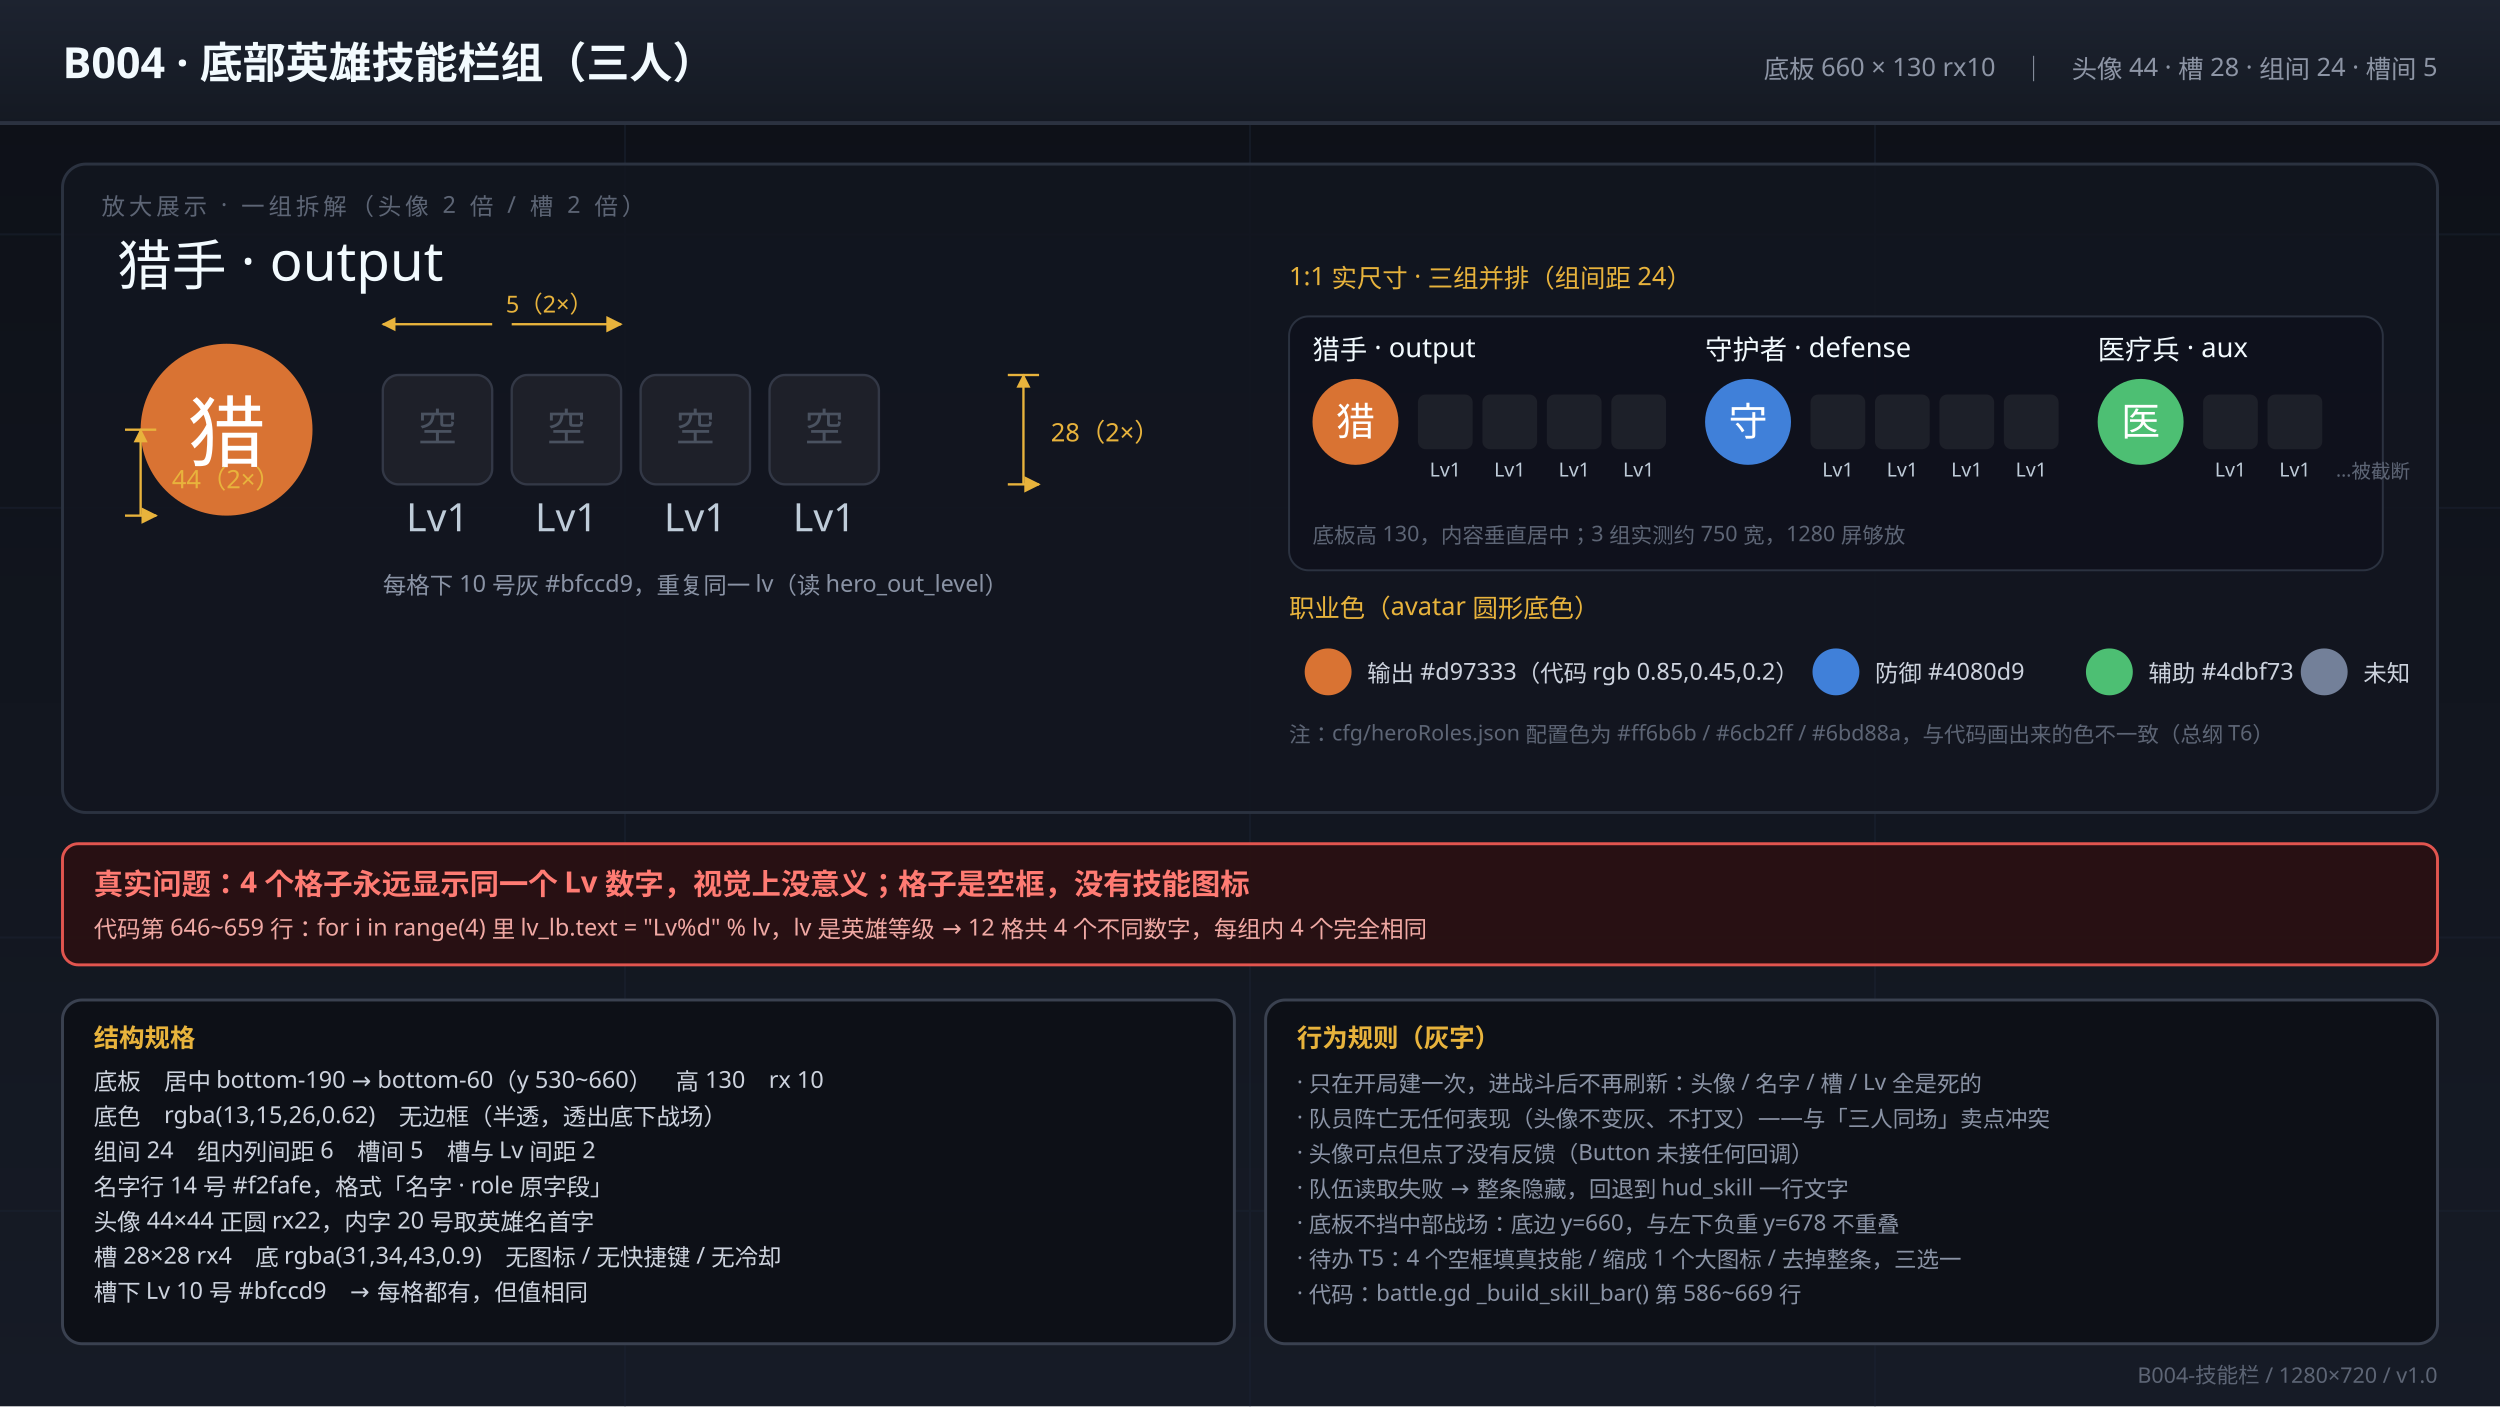
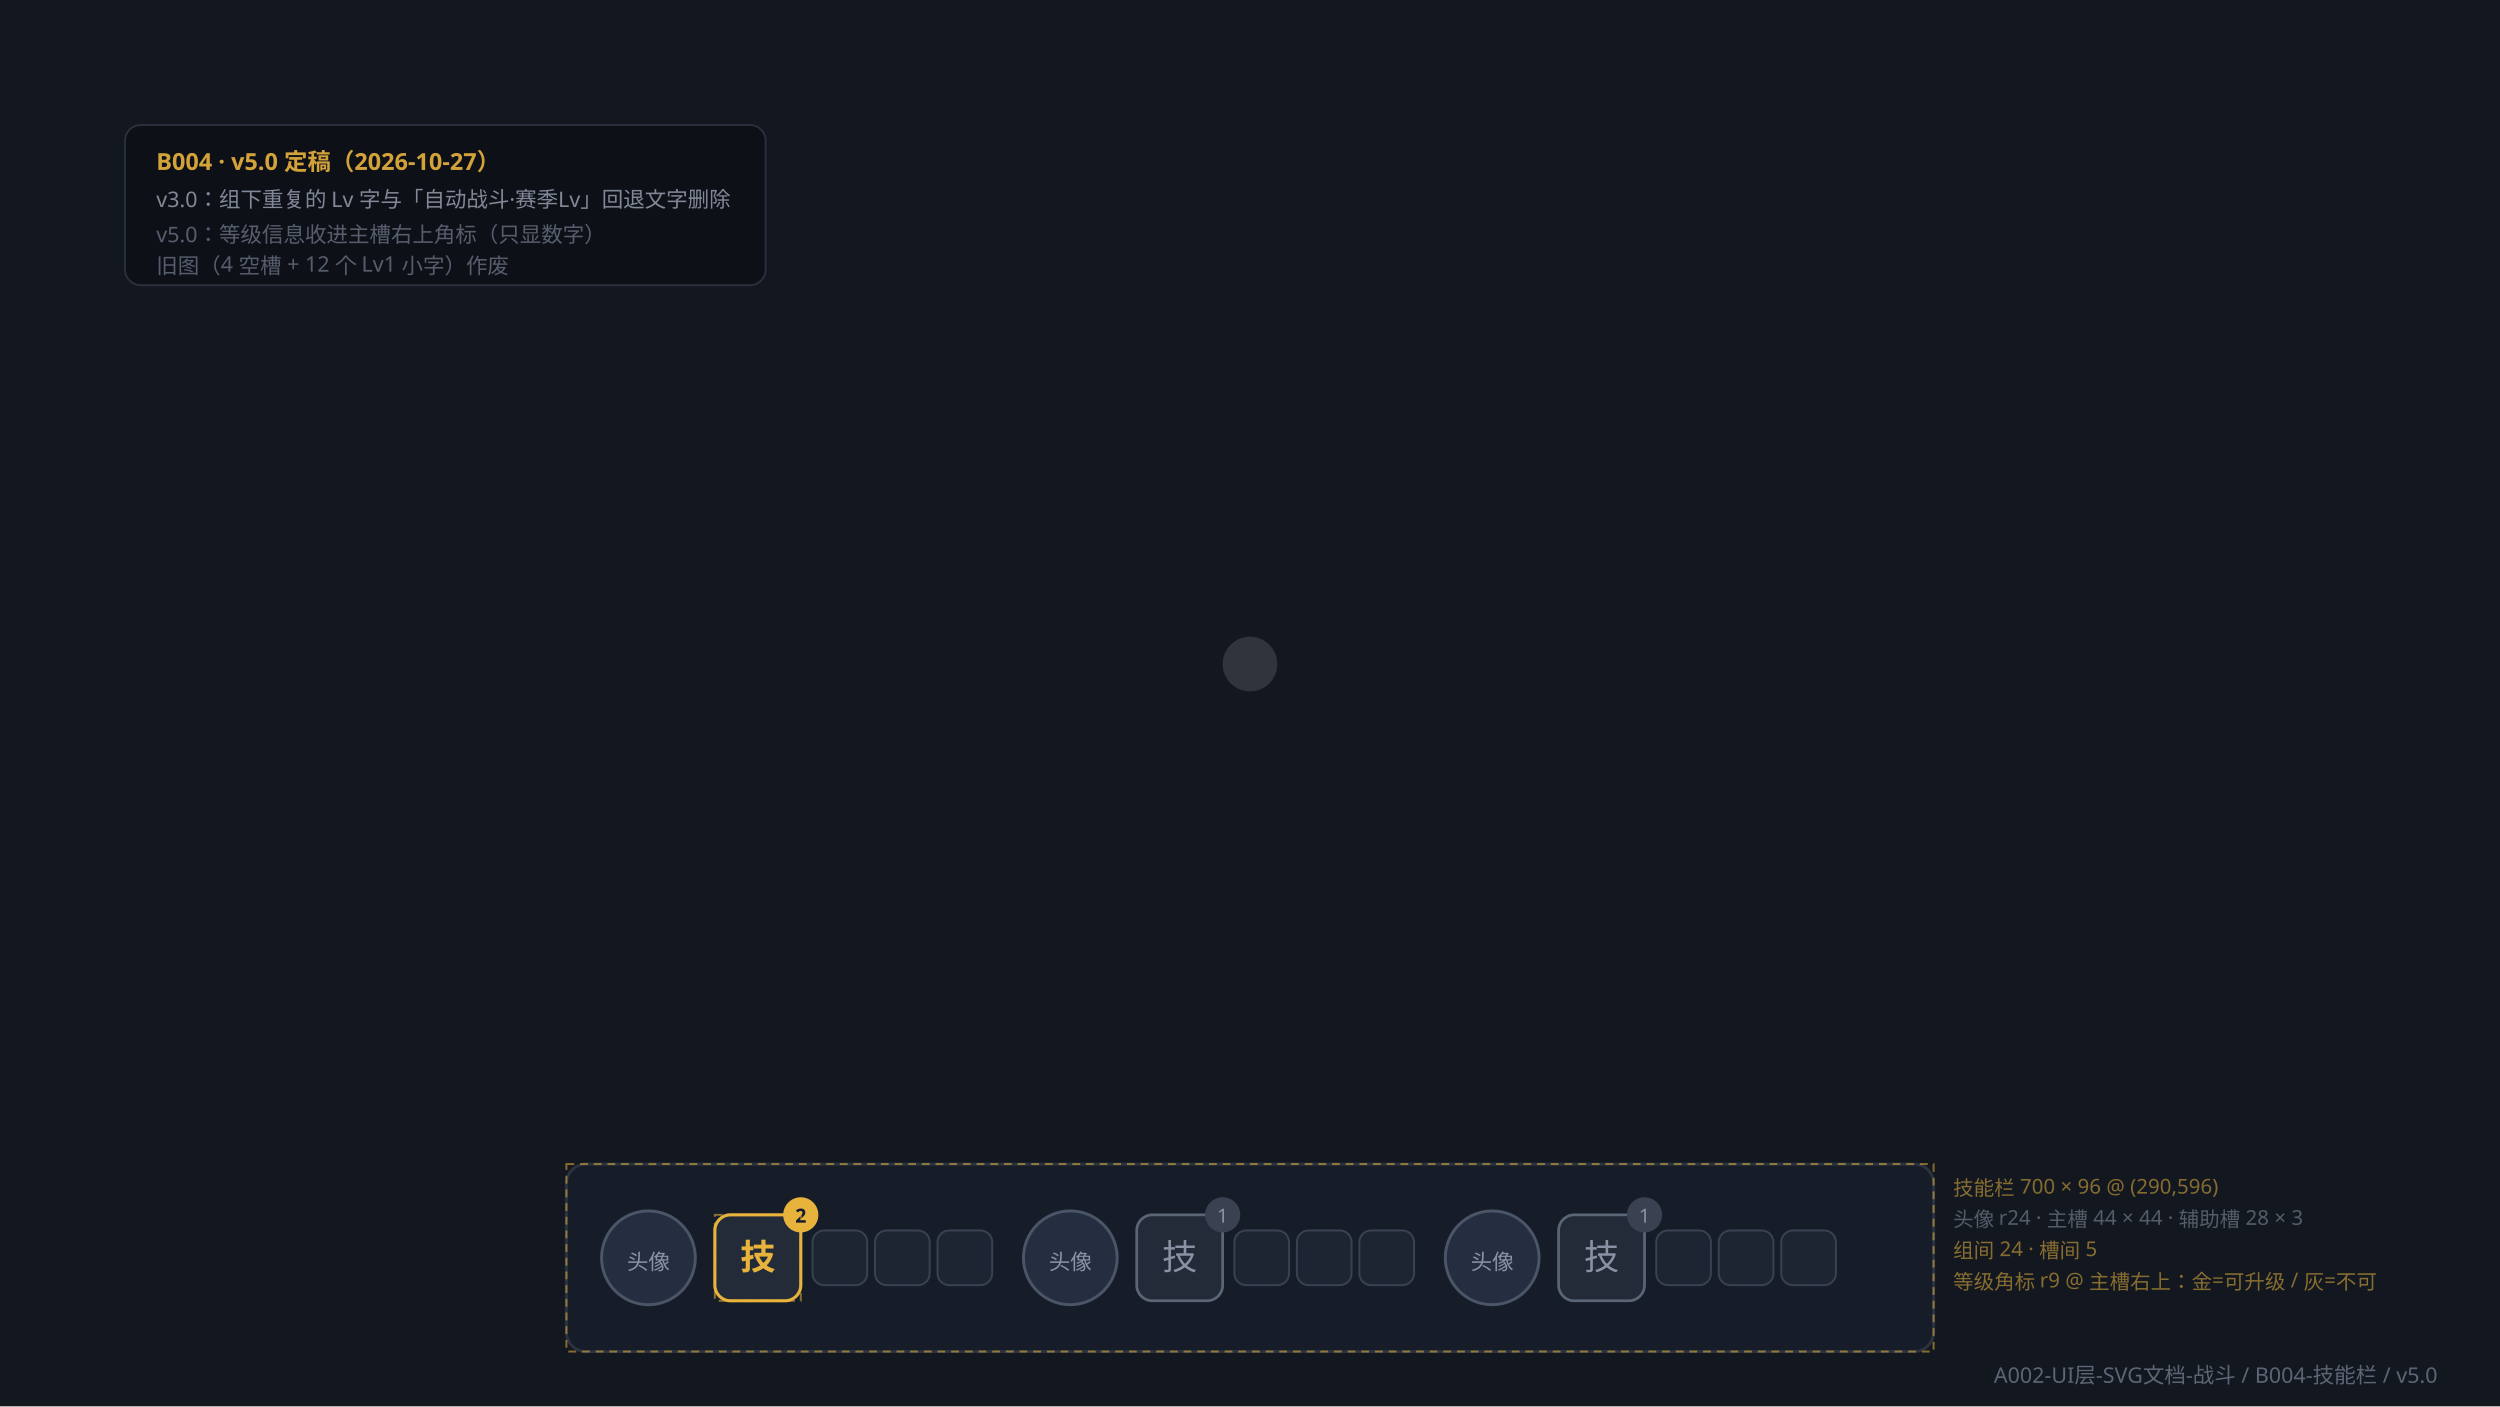
<svg xmlns="http://www.w3.org/2000/svg" viewBox="0 0 1280 720" width="1280" height="720" font-family="'Noto Sans SC','Microsoft YaHei','PingFang SC',sans-serif">
-   <defs>
-     <linearGradient id="btlBg" x1="0" y1="0" x2="0" y2="1">
-       <stop offset="0" stop-color="#0d1017" />
-       <stop offset="1" stop-color="#161b26" />
-     </linearGradient>
-     <linearGradient id="btlPanel" x1="0" y1="0" x2="0" y2="1">
-       <stop offset="0" stop-color="#1d2330" />
-       <stop offset="1" stop-color="#141922" />
-     </linearGradient>
-     <marker id="btlArrow" viewBox="0 0 10 10" refX="9" refY="5" markerWidth="7" markerHeight="7" orient="auto">
-       <path d="M0 0 L10 5 L0 10 z" fill="#e8b33c" />
-     </marker>
-     <marker id="btlArrowS" viewBox="0 0 10 10" refX="9" refY="5" markerWidth="6" markerHeight="6" orient="auto-start-reverse">
-       <path d="M0 0 L10 5 L0 10 z" fill="#e8b33c" />
-     </marker>
-   </defs>
-   <rect x="0" y="0" width="1280" height="720" fill="url(#btlBg)" />
-   <g stroke="#1a2130" stroke-width="1" opacity="0.55">
-     <path d="M0 120 L1280 120 M0 260 L1280 260 M0 480 L1280 480 M0 620 L1280 620" />
-     <path d="M320 0 L320 720 M640 0 L640 720 M960 0 L960 720" />
+   <rect width="1280" height="720" fill="#10151d" />
+   <g opacity="0.15">
+     <rect x="0" y="0" width="1280" height="720" fill="#1a2230" />
+     <circle cx="640" cy="340" r="14" fill="#e2e6ee" />
  </g>
-   <rect x="0" y="0" width="1280" height="64" fill="url(#btlPanel)" />
-   <rect x="0" y="62" width="1280" height="2" fill="#2b3240" />
-   <text x="32" y="40" font-size="22" font-weight="700" fill="#f2fafe">B004 · 底部英雄技能栏组（三人）</text>
-   <text x="1248" y="40" font-size="13" fill="#8d95a5" text-anchor="end">底板 660 × 130 rx10　｜　头像 44 · 槽 28 · 组间 24 · 槽间 5</text>
-   <g>
-     <rect x="32" y="84" width="1216" height="332" rx="12" fill="#12161f" fill-opacity="0.9" stroke="#2b3240" stroke-width="1.5" />
-     <text x="52" y="110" font-size="12" fill="#5d6575" letter-spacing="2">放大展示 · 一组拆解（头像 2 倍 / 槽 2 倍）</text>
-     <text x="60" y="146" font-size="28" fill="#f2fafe">猎手 · output</text>
-     <circle cx="116" cy="220" r="44" fill="#d97333" />
-     <text x="116" y="236" font-size="40" fill="#ffffff" text-anchor="middle">猎</text>
-     <g fill="#1f222b" fill-opacity="0.9" stroke="#333846" stroke-width="1.2">
-       <rect x="196" y="192" width="56" height="56" rx="8" />
-       <rect x="262" y="192" width="56" height="56" rx="8" />
-       <rect x="328" y="192" width="56" height="56" rx="8" />
-       <rect x="394" y="192" width="56" height="56" rx="8" />
+   <rect x="290" y="596" width="700" height="96" rx="10" fill="#161d29" stroke="#2b3240" stroke-width="1.5" />
+   <circle cx="332" cy="644" r="24" fill="#252e40" stroke="#4a5568" stroke-width="1.5" />
+   <text x="332" y="650" font-size="11" fill="#8a93a5" text-anchor="middle">头像</text>
+   <rect x="366" y="622" width="44" height="44" rx="8" fill="#232a38" stroke="#e8b33c" stroke-width="1.6" />
+   <text x="388" y="650" font-size="18" fill="#e8b33c" text-anchor="middle" font-weight="700">技</text>
+   <circle cx="410" cy="622" r="9" fill="#e8b33c" />
+   <text x="410" y="626" font-size="10" fill="#131c2c" text-anchor="middle" font-weight="700">2</text>
+   <rect x="416" y="630" width="28" height="28" rx="6" fill="#1d2432" stroke="#3a4150" />
+   <rect x="448" y="630" width="28" height="28" rx="6" fill="#1d2432" stroke="#3a4150" />
+   <rect x="480" y="630" width="28" height="28" rx="6" fill="#1d2432" stroke="#3a4150" />
+   <circle cx="548" cy="644" r="24" fill="#252e40" stroke="#4a5568" stroke-width="1.5" />
+   <text x="548" y="650" font-size="11" fill="#8a93a5" text-anchor="middle">头像</text>
+   <rect x="582" y="622" width="44" height="44" rx="8" fill="#232a38" stroke="#5a6575" stroke-width="1.4" />
+   <text x="604" y="650" font-size="18" fill="#8a93a5" text-anchor="middle">技</text>
+   <circle cx="626" cy="622" r="9" fill="#3a4150" />
+   <text x="626" y="626" font-size="10" fill="#8a93a5" text-anchor="middle">1</text>
+   <rect x="632" y="630" width="28" height="28" rx="6" fill="#1d2432" stroke="#3a4150" />
+   <rect x="664" y="630" width="28" height="28" rx="6" fill="#1d2432" stroke="#3a4150" />
+   <rect x="696" y="630" width="28" height="28" rx="6" fill="#1d2432" stroke="#3a4150" />
+   <circle cx="764" cy="644" r="24" fill="#252e40" stroke="#4a5568" stroke-width="1.5" />
+   <text x="764" y="650" font-size="11" fill="#8a93a5" text-anchor="middle">头像</text>
+   <rect x="798" y="622" width="44" height="44" rx="8" fill="#232a38" stroke="#5a6575" stroke-width="1.4" />
+   <text x="820" y="650" font-size="18" fill="#8a93a5" text-anchor="middle">技</text>
+   <circle cx="842" cy="622" r="9" fill="#3a4150" />
+   <text x="842" y="626" font-size="10" fill="#8a93a5" text-anchor="middle">1</text>
+   <rect x="848" y="630" width="28" height="28" rx="6" fill="#1d2432" stroke="#3a4150" />
+   <rect x="880" y="630" width="28" height="28" rx="6" fill="#1d2432" stroke="#3a4150" />
+   <rect x="912" y="630" width="28" height="28" rx="6" fill="#1d2432" stroke="#3a4150" />
+   <g opacity="0.55">
+     <g stroke="#e8b33c" stroke-width="1" stroke-dasharray="4 3" fill="none">
+       <rect x="290" y="596" width="700" height="96" />
+       <rect x="366" y="622" width="44" height="44" />
    </g>
-     <text x="224" y="226" font-size="20" fill="#4a5260" text-anchor="middle">空</text>
-     <text x="290" y="226" font-size="20" fill="#4a5260" text-anchor="middle">空</text>
-     <text x="356" y="226" font-size="20" fill="#4a5260" text-anchor="middle">空</text>
-     <text x="422" y="226" font-size="20" fill="#4a5260" text-anchor="middle">空</text>
-     <g font-size="20" fill="#bfccd9" text-anchor="middle">
-       <text x="224" y="272">Lv1</text>
-       <text x="290" y="272">Lv1</text>
-       <text x="356" y="272">Lv1</text>
-       <text x="422" y="272">Lv1</text>
-     </g>
-     <g stroke="#e8b33c" stroke-width="1.2" fill="none">
-       <path d="M72 220 L72 264 M64 220 L80 220 M64 264 L80 264" marker-start="url(#btlArrowS)" marker-end="url(#btlArrow)" />
-       <path d="M524 192 L524 248 M516 192 L532 192 M516 248 L532 248" marker-start="url(#btlArrowS)" marker-end="url(#btlArrow)" />
-       <path d="M196 166 L252 166 M262 166 L318 166" marker-start="url(#btlArrowS)" marker-end="url(#btlArrow)" />
-     </g>
-     <text x="88" y="250" font-size="13" fill="#e8b33c">44（2×）</text>
-     <text x="538" y="226" font-size="13" fill="#e8b33c">28（2×）</text>
-     <text x="259" y="160" font-size="12" fill="#e8b33c">5（2×）</text>
-     <text x="196" y="304" font-size="12" fill="#8a93a5">每格下 10 号灰 #bfccd9，重复同一 lv（读 hero_out_level）</text>
-     <text x="660" y="146" font-size="13" fill="#e8b33c">1:1 实尺寸 · 三组并排（组间距 24）</text>
-     <rect x="660" y="162" width="560" height="130" rx="10" fill="#0d0f1a" fill-opacity="0.62" stroke="#2b3240" stroke-width="1" />
-     <g>
-       <text x="672" y="184" font-size="14" fill="#f2fafe">猎手 · output</text>
-       <circle cx="694" cy="216" r="22" fill="#d97333" />
-       <text x="694" y="223" font-size="20" fill="#ffffff" text-anchor="middle">猎</text>
-       <g fill="#1f222b" fill-opacity="0.9">
-         <rect x="726" y="202" width="28" height="28" rx="4" />
-         <rect x="759" y="202" width="28" height="28" rx="4" />
-         <rect x="792" y="202" width="28" height="28" rx="4" />
-         <rect x="825" y="202" width="28" height="28" rx="4" />
-       </g>
-       <g font-size="10" fill="#bfccd9" text-anchor="middle">
-         <text x="740" y="244">Lv1</text>
-         <text x="773" y="244">Lv1</text>
-         <text x="806" y="244">Lv1</text>
-         <text x="839" y="244">Lv1</text>
-       </g>
-     </g>
-     <g>
-       <text x="873" y="184" font-size="14" fill="#f2fafe">守护者 · defense</text>
-       <circle cx="895" cy="216" r="22" fill="#4080d9" />
-       <text x="895" y="223" font-size="20" fill="#ffffff" text-anchor="middle">守</text>
-       <g fill="#1f222b" fill-opacity="0.9">
-         <rect x="927" y="202" width="28" height="28" rx="4" />
-         <rect x="960" y="202" width="28" height="28" rx="4" />
-         <rect x="993" y="202" width="28" height="28" rx="4" />
-         <rect x="1026" y="202" width="28" height="28" rx="4" />
-       </g>
-       <g font-size="10" fill="#bfccd9" text-anchor="middle">
-         <text x="941" y="244">Lv1</text>
-         <text x="974" y="244">Lv1</text>
-         <text x="1007" y="244">Lv1</text>
-         <text x="1040" y="244">Lv1</text>
-       </g>
-     </g>
-     <g>
-       <text x="1074" y="184" font-size="14" fill="#f2fafe">医疗兵 · aux</text>
-       <circle cx="1096" cy="216" r="22" fill="#4dbf73" />
-       <text x="1096" y="223" font-size="20" fill="#ffffff" text-anchor="middle">医</text>
-       <g fill="#1f222b" fill-opacity="0.9">
-         <rect x="1128" y="202" width="28" height="28" rx="4" />
-         <rect x="1161" y="202" width="28" height="28" rx="4" />
-       </g>
-       <g font-size="10" fill="#bfccd9" text-anchor="middle">
-         <text x="1142" y="244">Lv1</text>
-         <text x="1175" y="244">Lv1</text>
-       </g>
-       <text x="1196" y="244" font-size="10" fill="#5d6575">…被截断</text>
-     </g>
-     <text x="672" y="278" font-size="11" fill="#5d6575">底板高 130，内容垂直居中；3 组实测约 750 宽，1280 屏够放</text>
-     <text x="660" y="316" font-size="13" fill="#e8b33c">职业色（avatar 圆形底色）</text>
-     <g>
-       <circle cx="680" cy="344" r="12" fill="#d97333" />
-       <text x="700" y="349" font-size="12" fill="#cdd3de">输出 #d97333（代码 rgb 0.85,0.45,0.2）</text>
-       <circle cx="940" cy="344" r="12" fill="#4080d9" />
-       <text x="960" y="349" font-size="12" fill="#cdd3de">防御 #4080d9</text>
-       <circle cx="1080" cy="344" r="12" fill="#4dbf73" />
-       <text x="1100" y="349" font-size="12" fill="#cdd3de">辅助 #4dbf73</text>
-       <circle cx="1190" cy="344" r="12" fill="#738099" />
-       <text x="1210" y="349" font-size="12" fill="#cdd3de">未知</text>
-     </g>
-     <text x="660" y="380" font-size="11" fill="#5d6575">注：cfg/heroRoles.json 配置色为 #ff6b6b / #6cb2ff / #6bd88a，与代码画出来的色不一致（总纲 T6）</text>
-   </g>
-   <g>
-     <rect x="32" y="432" width="1216" height="62" rx="8" fill="#2a1013" fill-opacity="0.94" stroke="#e2554f" stroke-width="1.5" />
-     <text x="48" y="458" font-size="15" font-weight="700" fill="#ff7b73">真实问题：4 个格子永远显示同一个 Lv 数字，视觉上没意义；格子是空框，没有技能图标</text>
-     <text x="48" y="480" font-size="12" fill="#f0a9a4">代码第 646~659 行：for i in range(4) 里 lv_lb.text = "Lv%d" % lv，lv 是英雄等级 → 12 格共 4 个不同数字，每组内 4 个完全相同</text>
-   </g>
-   <g>
-     <rect x="32" y="512" width="600" height="176" rx="10" fill="#0d1017" fill-opacity="0.96" stroke="#3a4150" stroke-width="1.5" />
-     <text x="48" y="536" font-size="13" font-weight="700" fill="#e8b33c">结构规格</text>
-     <g font-size="12" fill="#cdd3de">
-       <text x="48" y="558">底板　居中 bottom-190 → bottom-60（y 530~660）　高 130　rx 10</text>
-       <text x="48" y="576">底色　rgba(13,15,26,0.62)　无边框（半透，透出底下战场）</text>
-       <text x="48" y="594">组间 24　组内列间距 6　槽间 5　槽与 Lv 间距 2</text>
-       <text x="48" y="612">名字行 14 号 #f2fafe，格式「名字 · role 原字段」</text>
-       <text x="48" y="630">头像 44×44 正圆 rx22，内字 20 号取英雄名首字</text>
-       <text x="48" y="648">槽 28×28 rx4　底 rgba(31,34,43,0.9)　无图标 / 无快捷键 / 无冷却</text>
-       <text x="48" y="666">槽下 Lv 10 号 #bfccd9　→ 每格都有，但值相同</text>
+     <g fill="#e8b33c" font-size="10.5">
+       <text x="1000" y="612">技能栏 700 × 96 @ (290,596)</text>
+       <text x="1000" y="628" fill="#8d95a5">头像 r24 · 主槽 44 × 44 · 辅助槽 28 × 3</text>
+       <text x="1000" y="644">组间 24 · 槽间 5</text>
+       <text x="1000" y="660">等级角标 r9 @ 主槽右上：金=可升级 / 灰=不可</text>
    </g>
  </g>
-   <g>
-     <rect x="648" y="512" width="600" height="176" rx="10" fill="#0d1017" fill-opacity="0.96" stroke="#3a4150" stroke-width="1.5" />
-     <text x="664" y="536" font-size="13" font-weight="700" fill="#e8b33c">行为规则（灰字）</text>
-     <g font-size="11.5" fill="#8a93a5">
-       <text x="664" y="558">· 只在开局建一次，进战斗后不再刷新：头像 / 名字 / 槽 / Lv 全是死的</text>
-       <text x="664" y="576">· 队员阵亡无任何表现（头像不变灰、不打叉）——与「三人同场」卖点冲突</text>
-       <text x="664" y="594">· 头像可点但点了没有反馈（Button 未接任何回调）</text>
-       <text x="664" y="612">· 队伍读取失败 → 整条隐藏，回退到 hud_skill 一行文字</text>
-       <text x="664" y="630">· 底板不挡中部战场：底边 y=660，与左下负重 y=678 不重叠</text>
-       <text x="664" y="648">· 待办 T5：4 个空框填真技能 / 缩成 1 个大图标 / 去掉整条，三选一</text>
-       <text x="664" y="666">· 代码：battle.gd _build_skill_bar() 第 586~669 行</text>
-     </g>
+   <g opacity="0.9">
+     <rect x="64" y="64" width="328" height="82" rx="8" fill="#0d1017" stroke="#2b3240" />
+     <text x="80" y="87" font-size="12" font-weight="700" fill="#e8b33c">B004 · v5.0 定稿（2026-10-27）</text>
+     <text x="80" y="106" font-size="11" fill="#8d95a5">v3.0：组下重复的 Lv 字与「自动战斗·赛季Lv」回退文字删除</text>
+     <text x="80" y="124" font-size="11" fill="#5d6575">v5.0：等级信息收进主槽右上角标（只显数字）</text>
+     <text x="80" y="140" font-size="11" fill="#5d6575">旧图（4 空槽 + 12 个 Lv1 小字）作废</text>
  </g>
-   <text x="1248" y="708" font-size="11" fill="#5d6575" text-anchor="end">B004-技能栏 / 1280×720 / v1.0</text>
+   <text x="1248" y="708" font-size="11" fill="#5d6575" text-anchor="end">A002-UI层-SVG文档-战斗 / B004-技能栏 / v5.0</text>
</svg>
